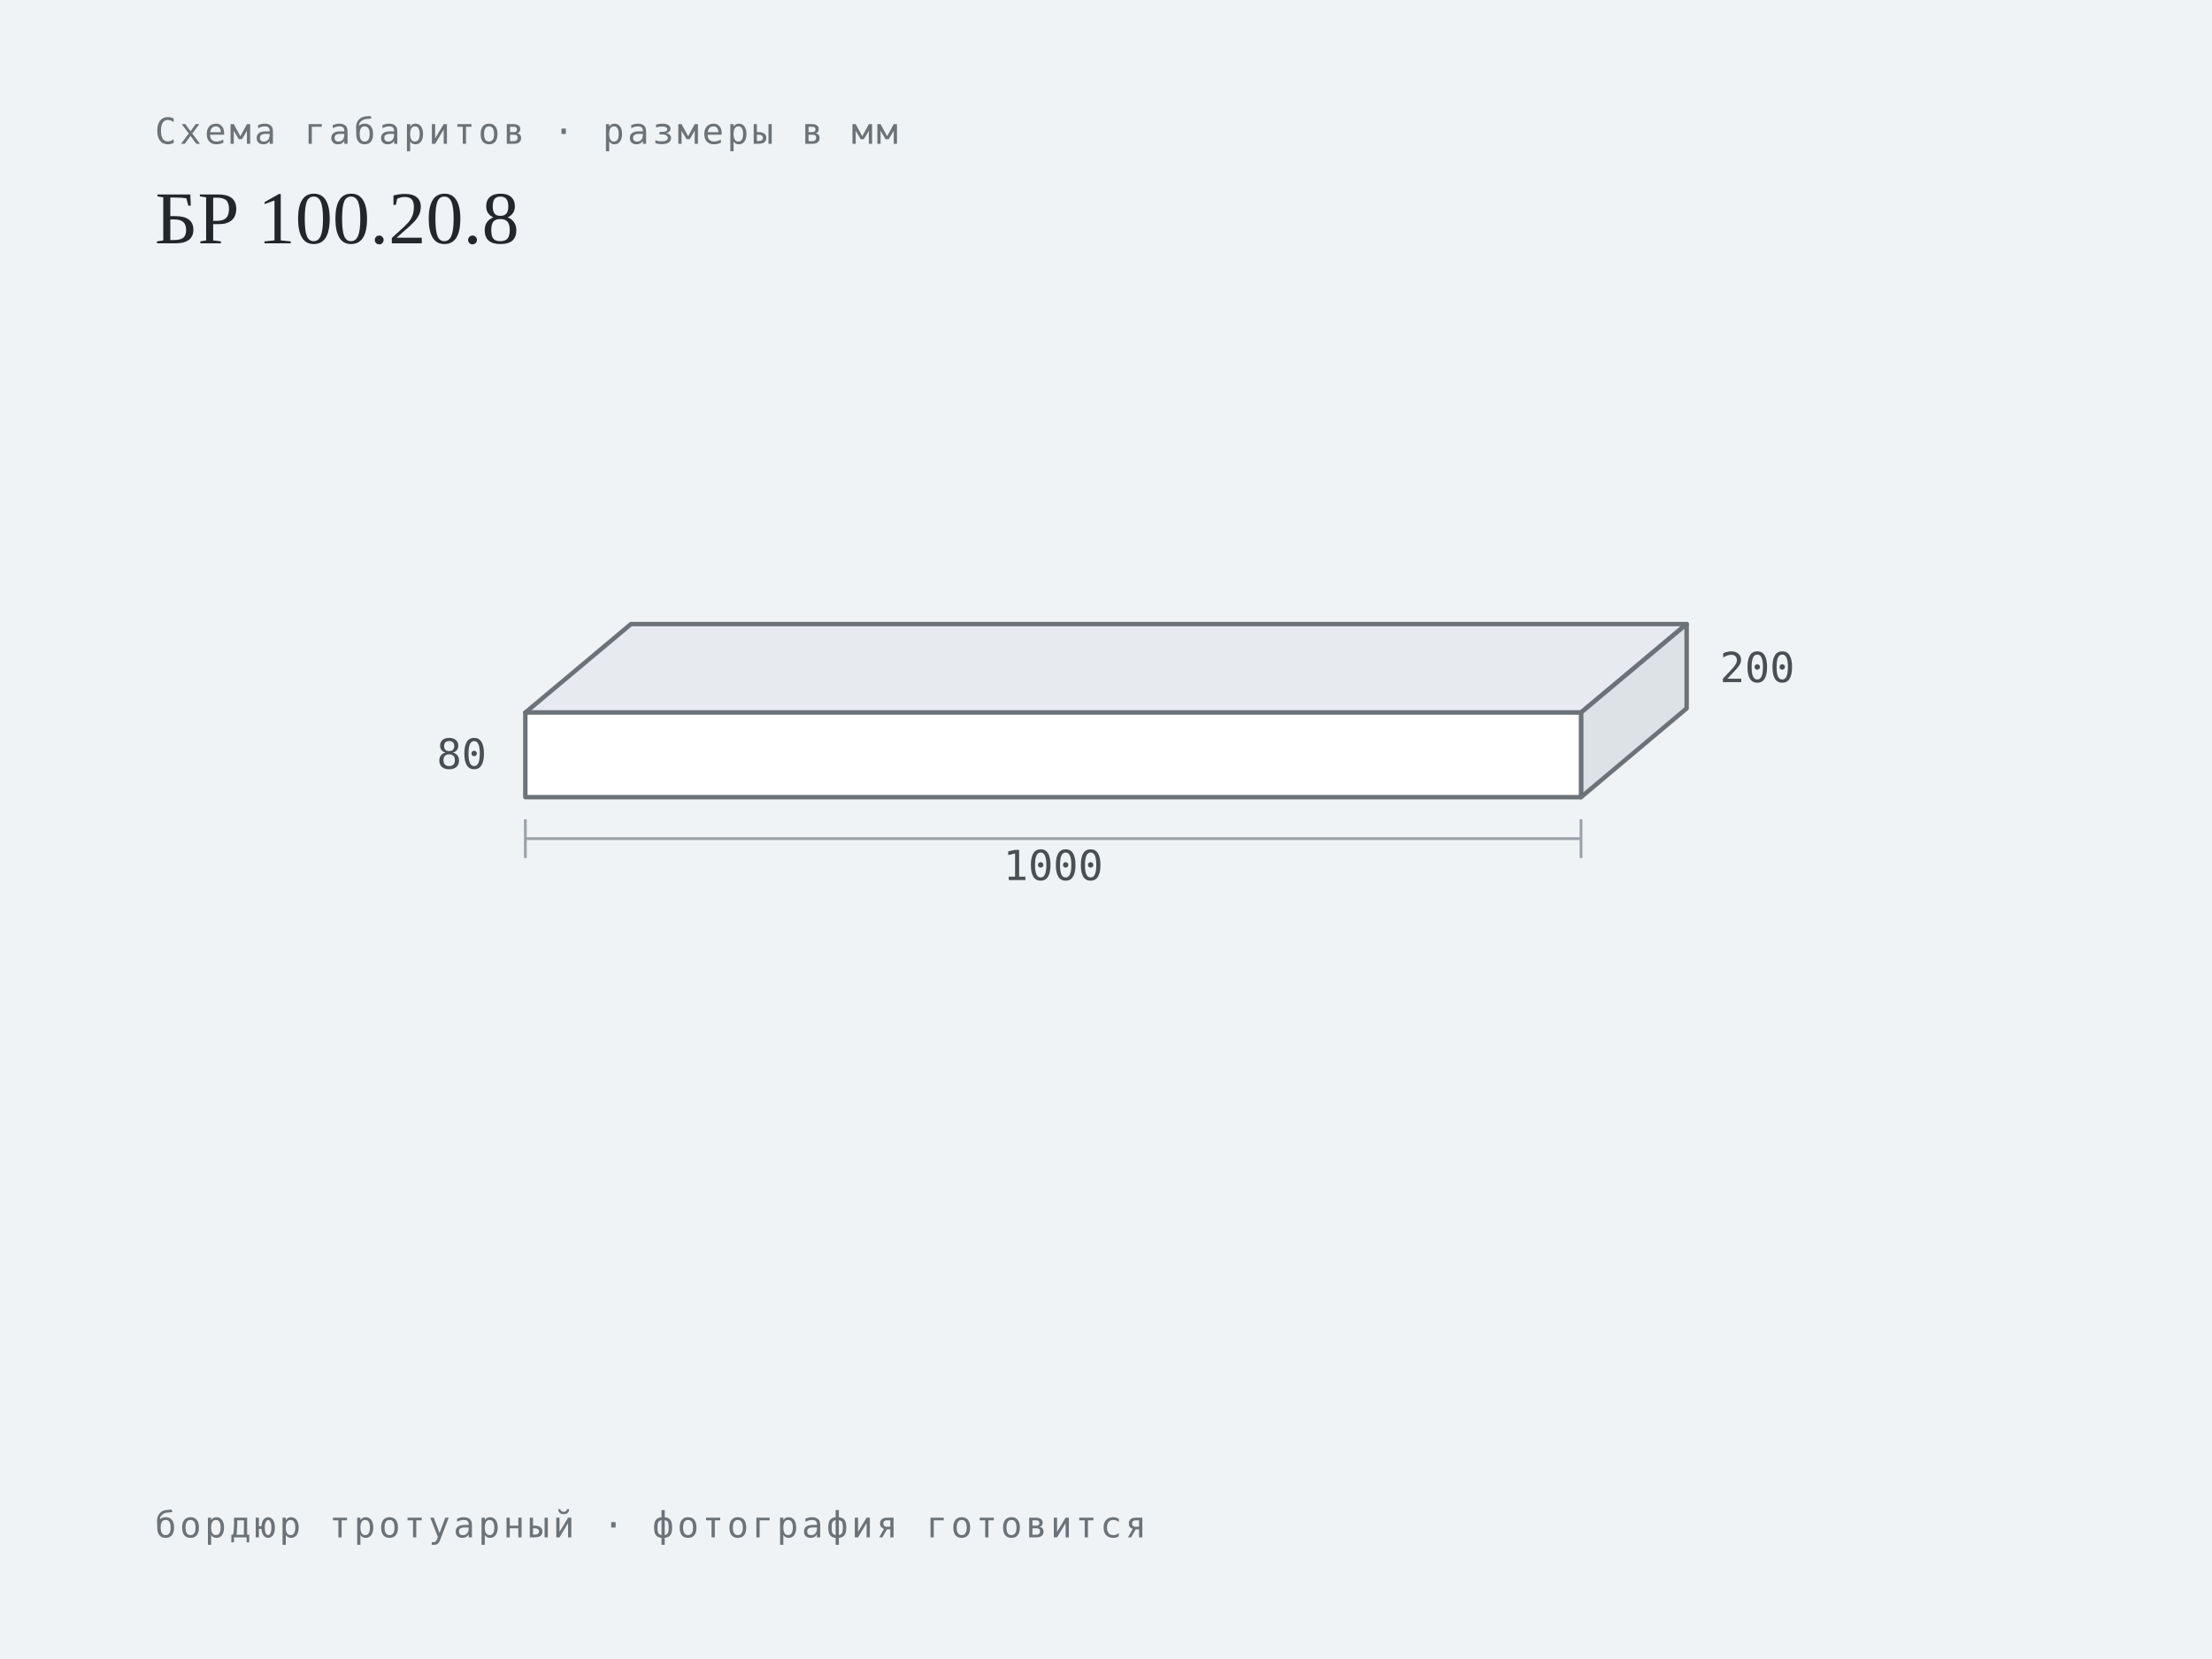
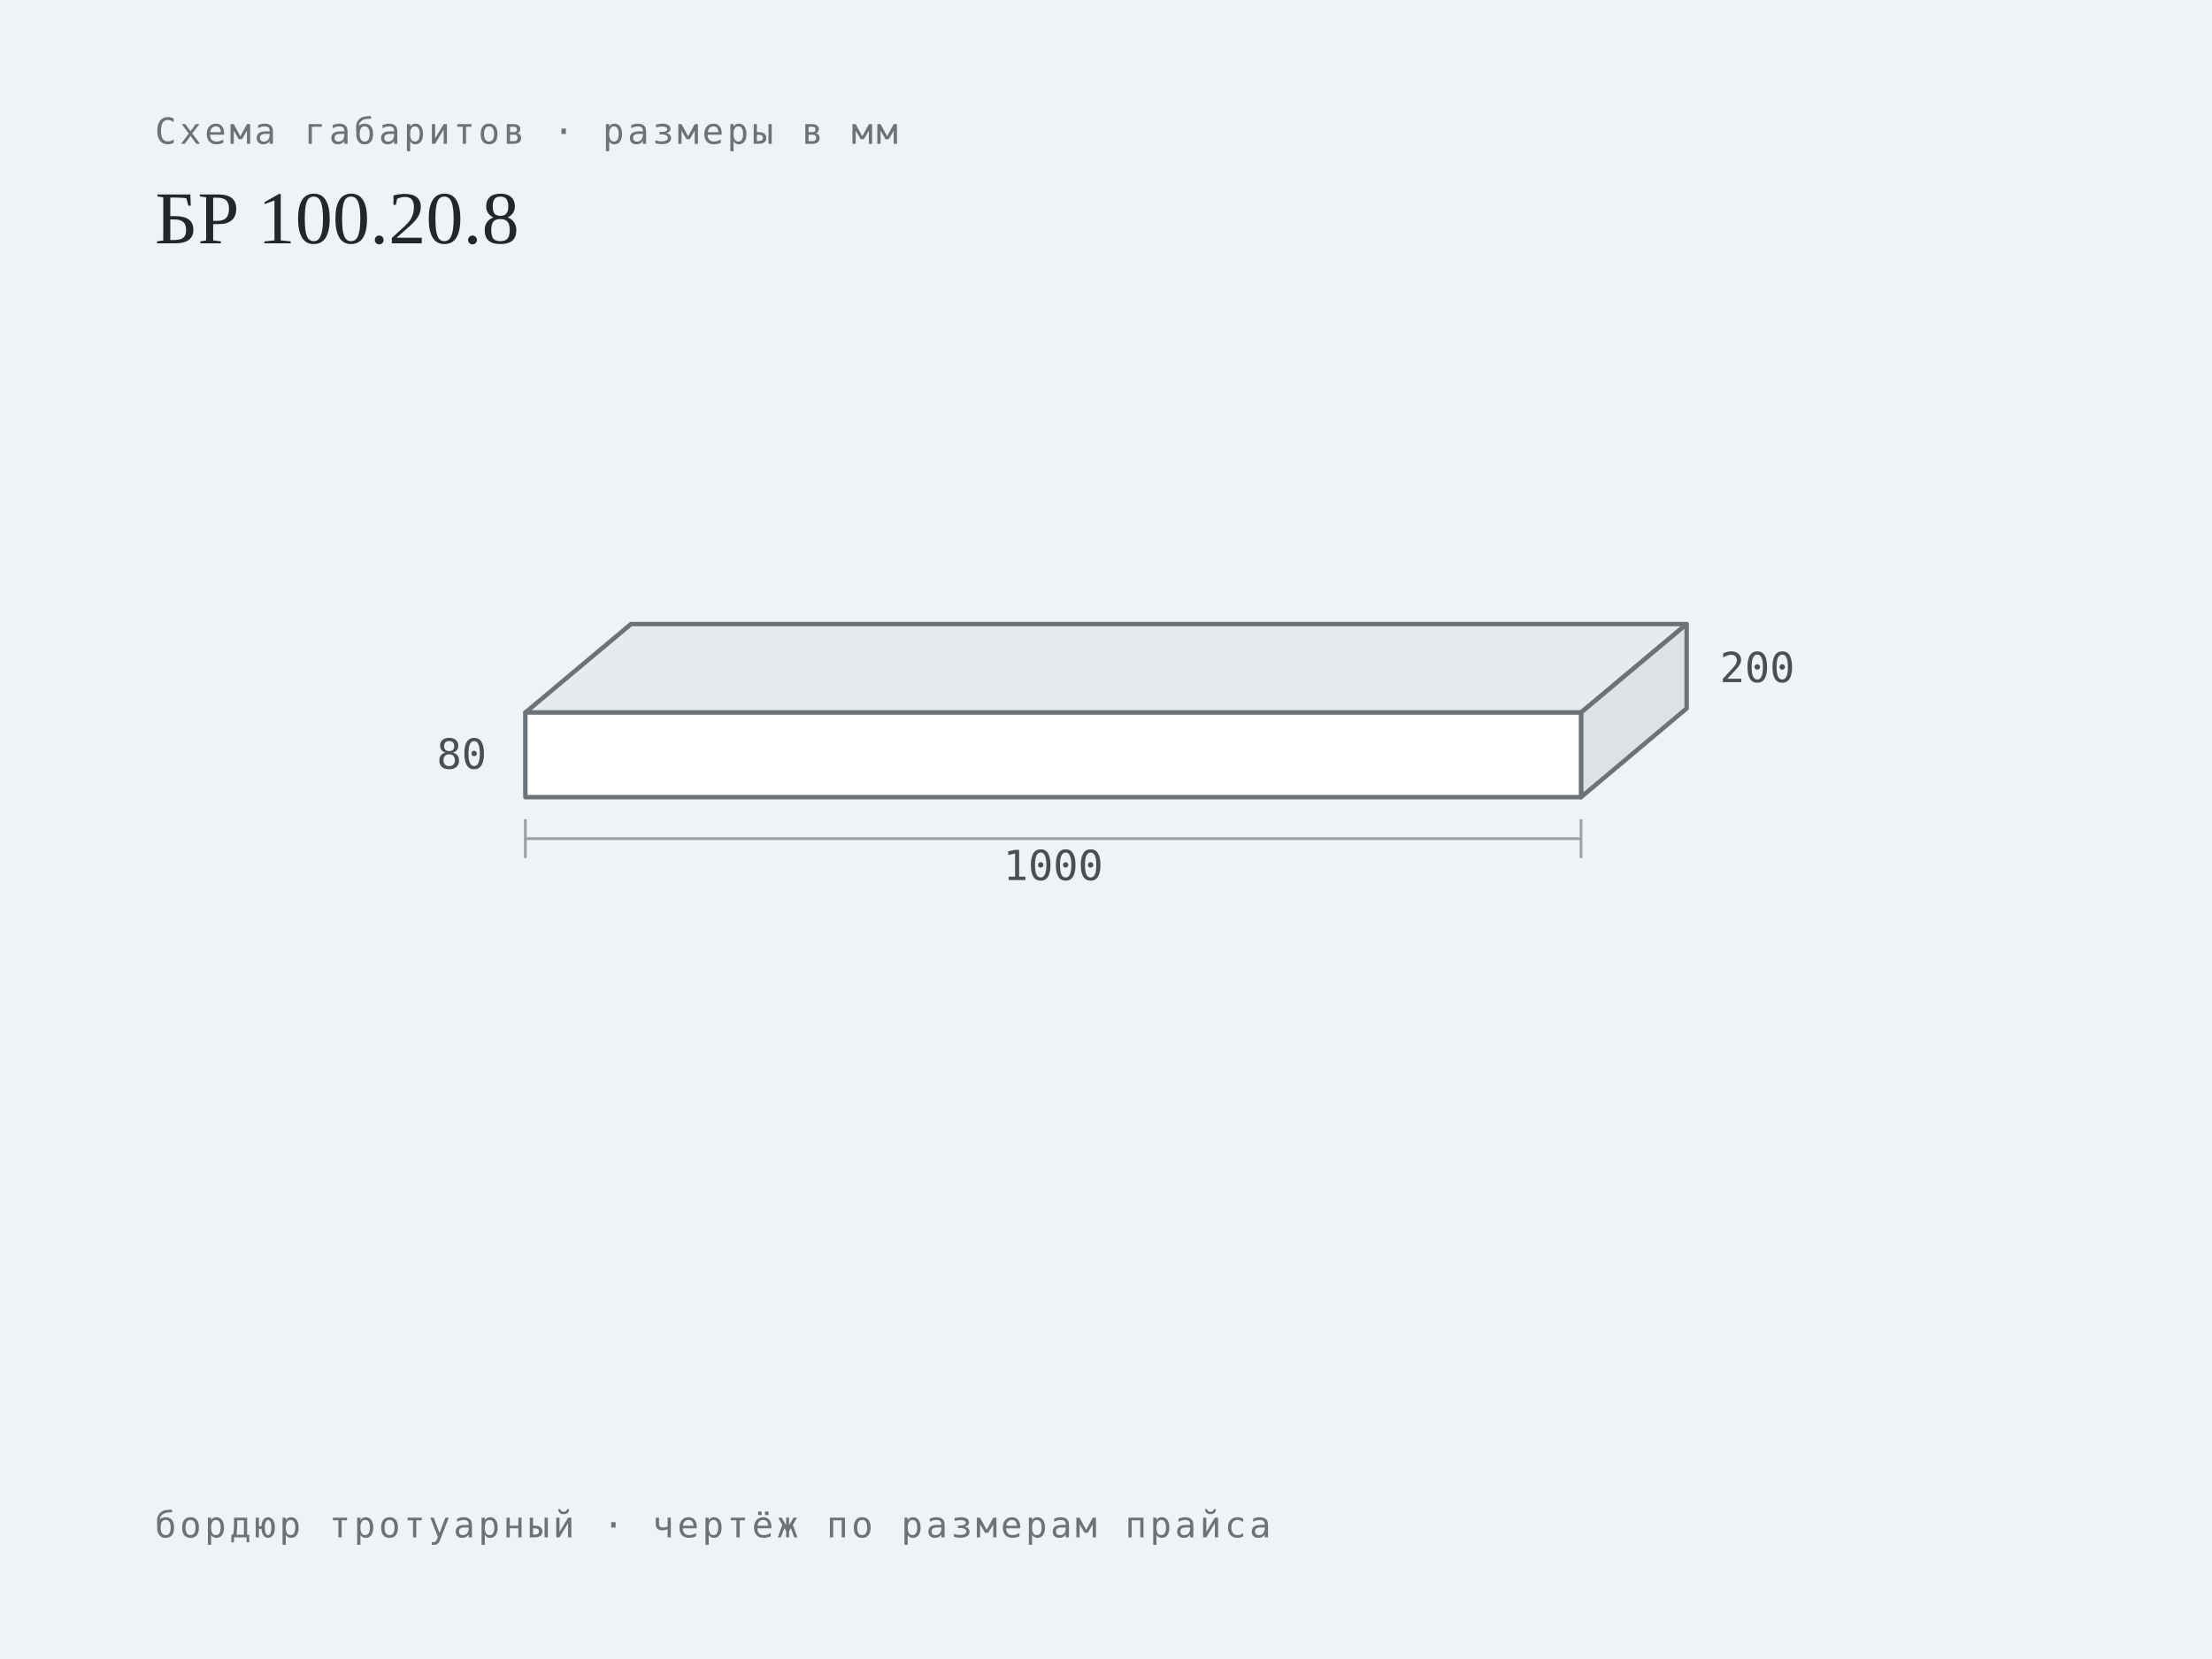
<svg xmlns="http://www.w3.org/2000/svg" viewBox="0 0 800 600" role="img" aria-label="Схема габаритов: БР 100.20.8, 1000×200×80 мм">
  <style>
    .bg   { fill: #F0F3F6; }
    .face { fill: #FFFFFF; stroke: #6B7278; stroke-width: 1.6; stroke-linejoin: round; }
    .face--top  { fill: #E7EBEF; }
    .face--side { fill: #DDE2E7; }
    .ext  { stroke: #9AA1A8; stroke-width: 1; }
    .ttl  { fill: #23262A; font: 500 27px/1 Georgia, 'Times New Roman', serif; }
    .lbl  { fill: #6B7278; font: 400 13px/1 ui-monospace, 'SF Mono', Menlo, Consolas, monospace;
            letter-spacing: .09em; text-transform: uppercase; }
    .dim  { fill: #4A4F55; font: 400 15px/1 ui-monospace, 'SF Mono', Menlo, Consolas, monospace; }
    @media (prefers-color-scheme: dark) {
      .bg   { fill: #101213; }
      .face { fill: #202326; stroke: #6B7278; }
      .face--top  { fill: #282C30; }
      .face--side { fill: #191C1E; }
      .ttl  { fill: #EDEFF1; }
      .lbl  { fill: #9AA1A8; }
      .dim  { fill: #C3C8CD; }
      .ext  { stroke: #6B7278; }
    }
  </style>
  <rect class="bg" width="800" height="600" />
  <text class="lbl" x="56" y="52">Схема габаритов · размеры в мм</text>
  <text class="ttl" x="56" y="88">БР 100.20.8</text>
  <polygon class="face face--top" points="190.0,257.7 571.8,257.7 610.0,225.7 228.2,225.7" />
  <polygon class="face face--side" points="571.8,288.3 610.0,256.2 610.0,225.7 571.8,257.7" />
  <polygon class="face" points="190.0,288.3 571.8,288.3 571.8,257.7 190.0,257.7" />
  <text class="dim" x="380.9" y="318.3" text-anchor="middle">1000</text>
  <text class="dim" x="176.0" y="278.0" text-anchor="end">80</text>
  <text class="dim" x="622.0" y="246.7" text-anchor="start">200</text>
  <line class="ext" x1="190.0" y1="296.3" x2="190.0" y2="310.3" />
  <line class="ext" x1="571.8" y1="296.3" x2="571.8" y2="310.3" />
  <line class="ext" x1="190.0" y1="303.3" x2="571.8" y2="303.3" />
-   <text class="lbl" x="56" y="556">бордюр тротуарный · фотография готовится</text>
+   <text class="lbl" x="56" y="556">бордюр тротуарный · чертёж по размерам прайса</text>
</svg>
